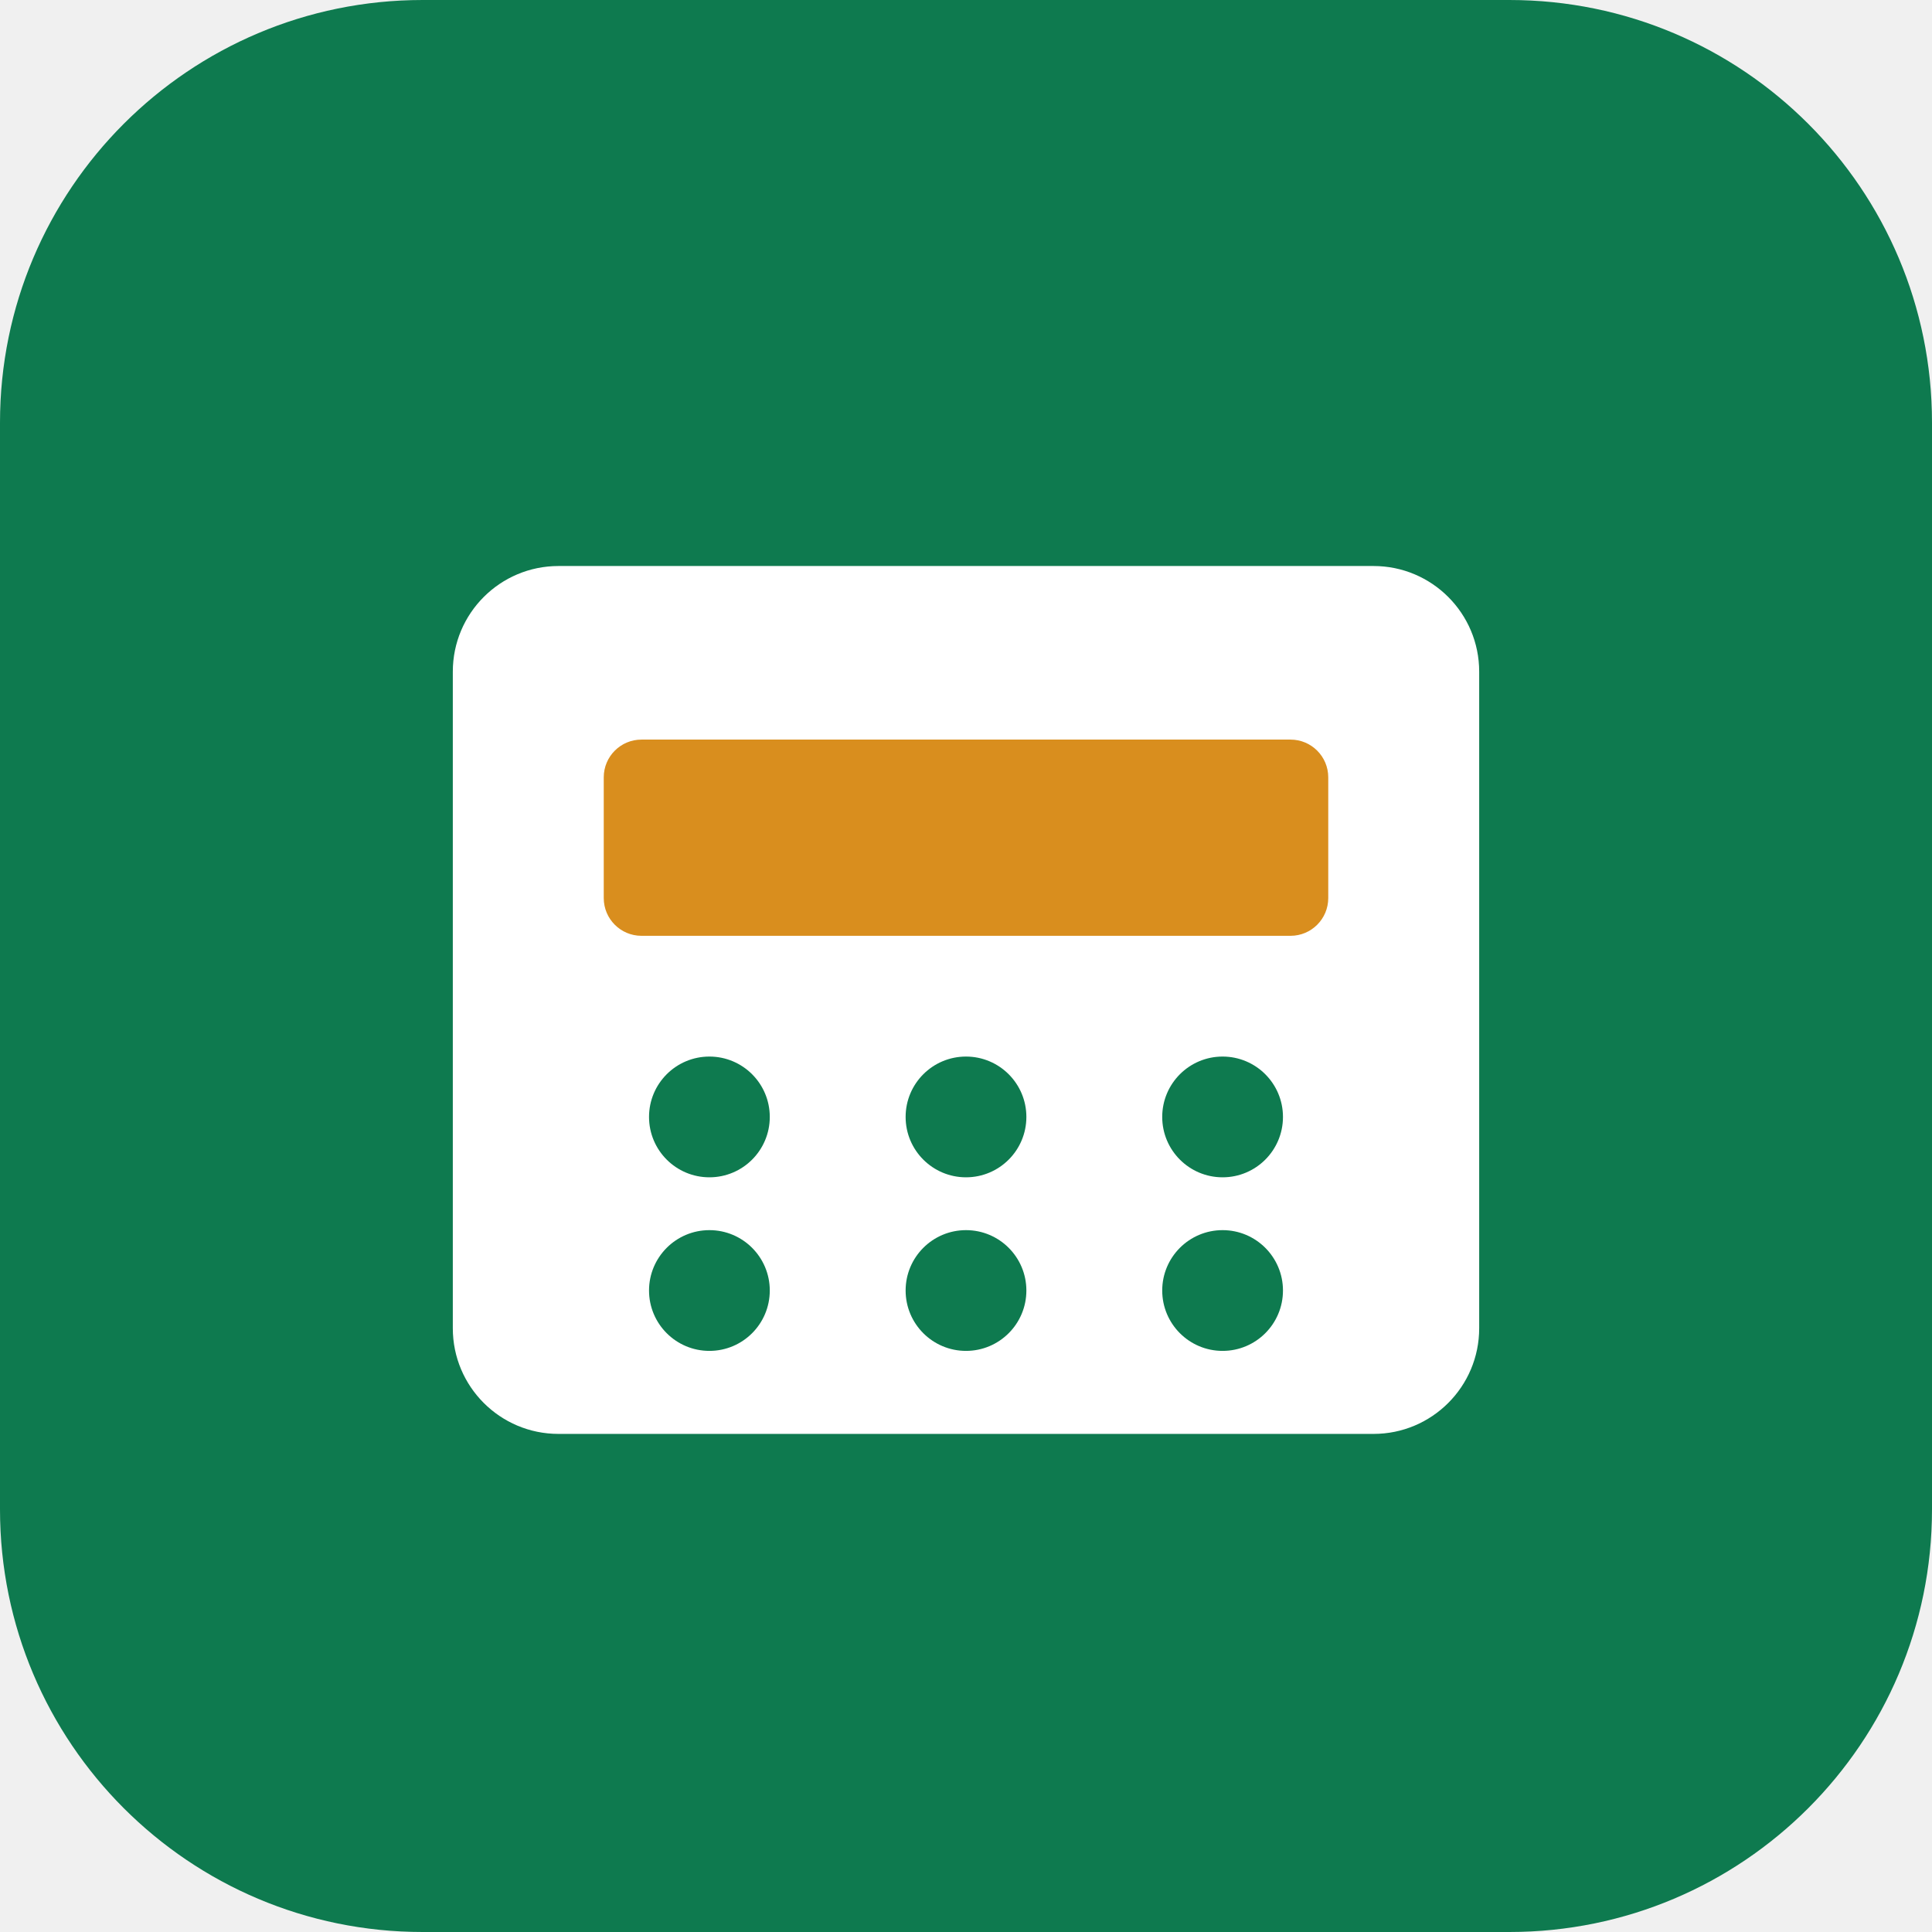
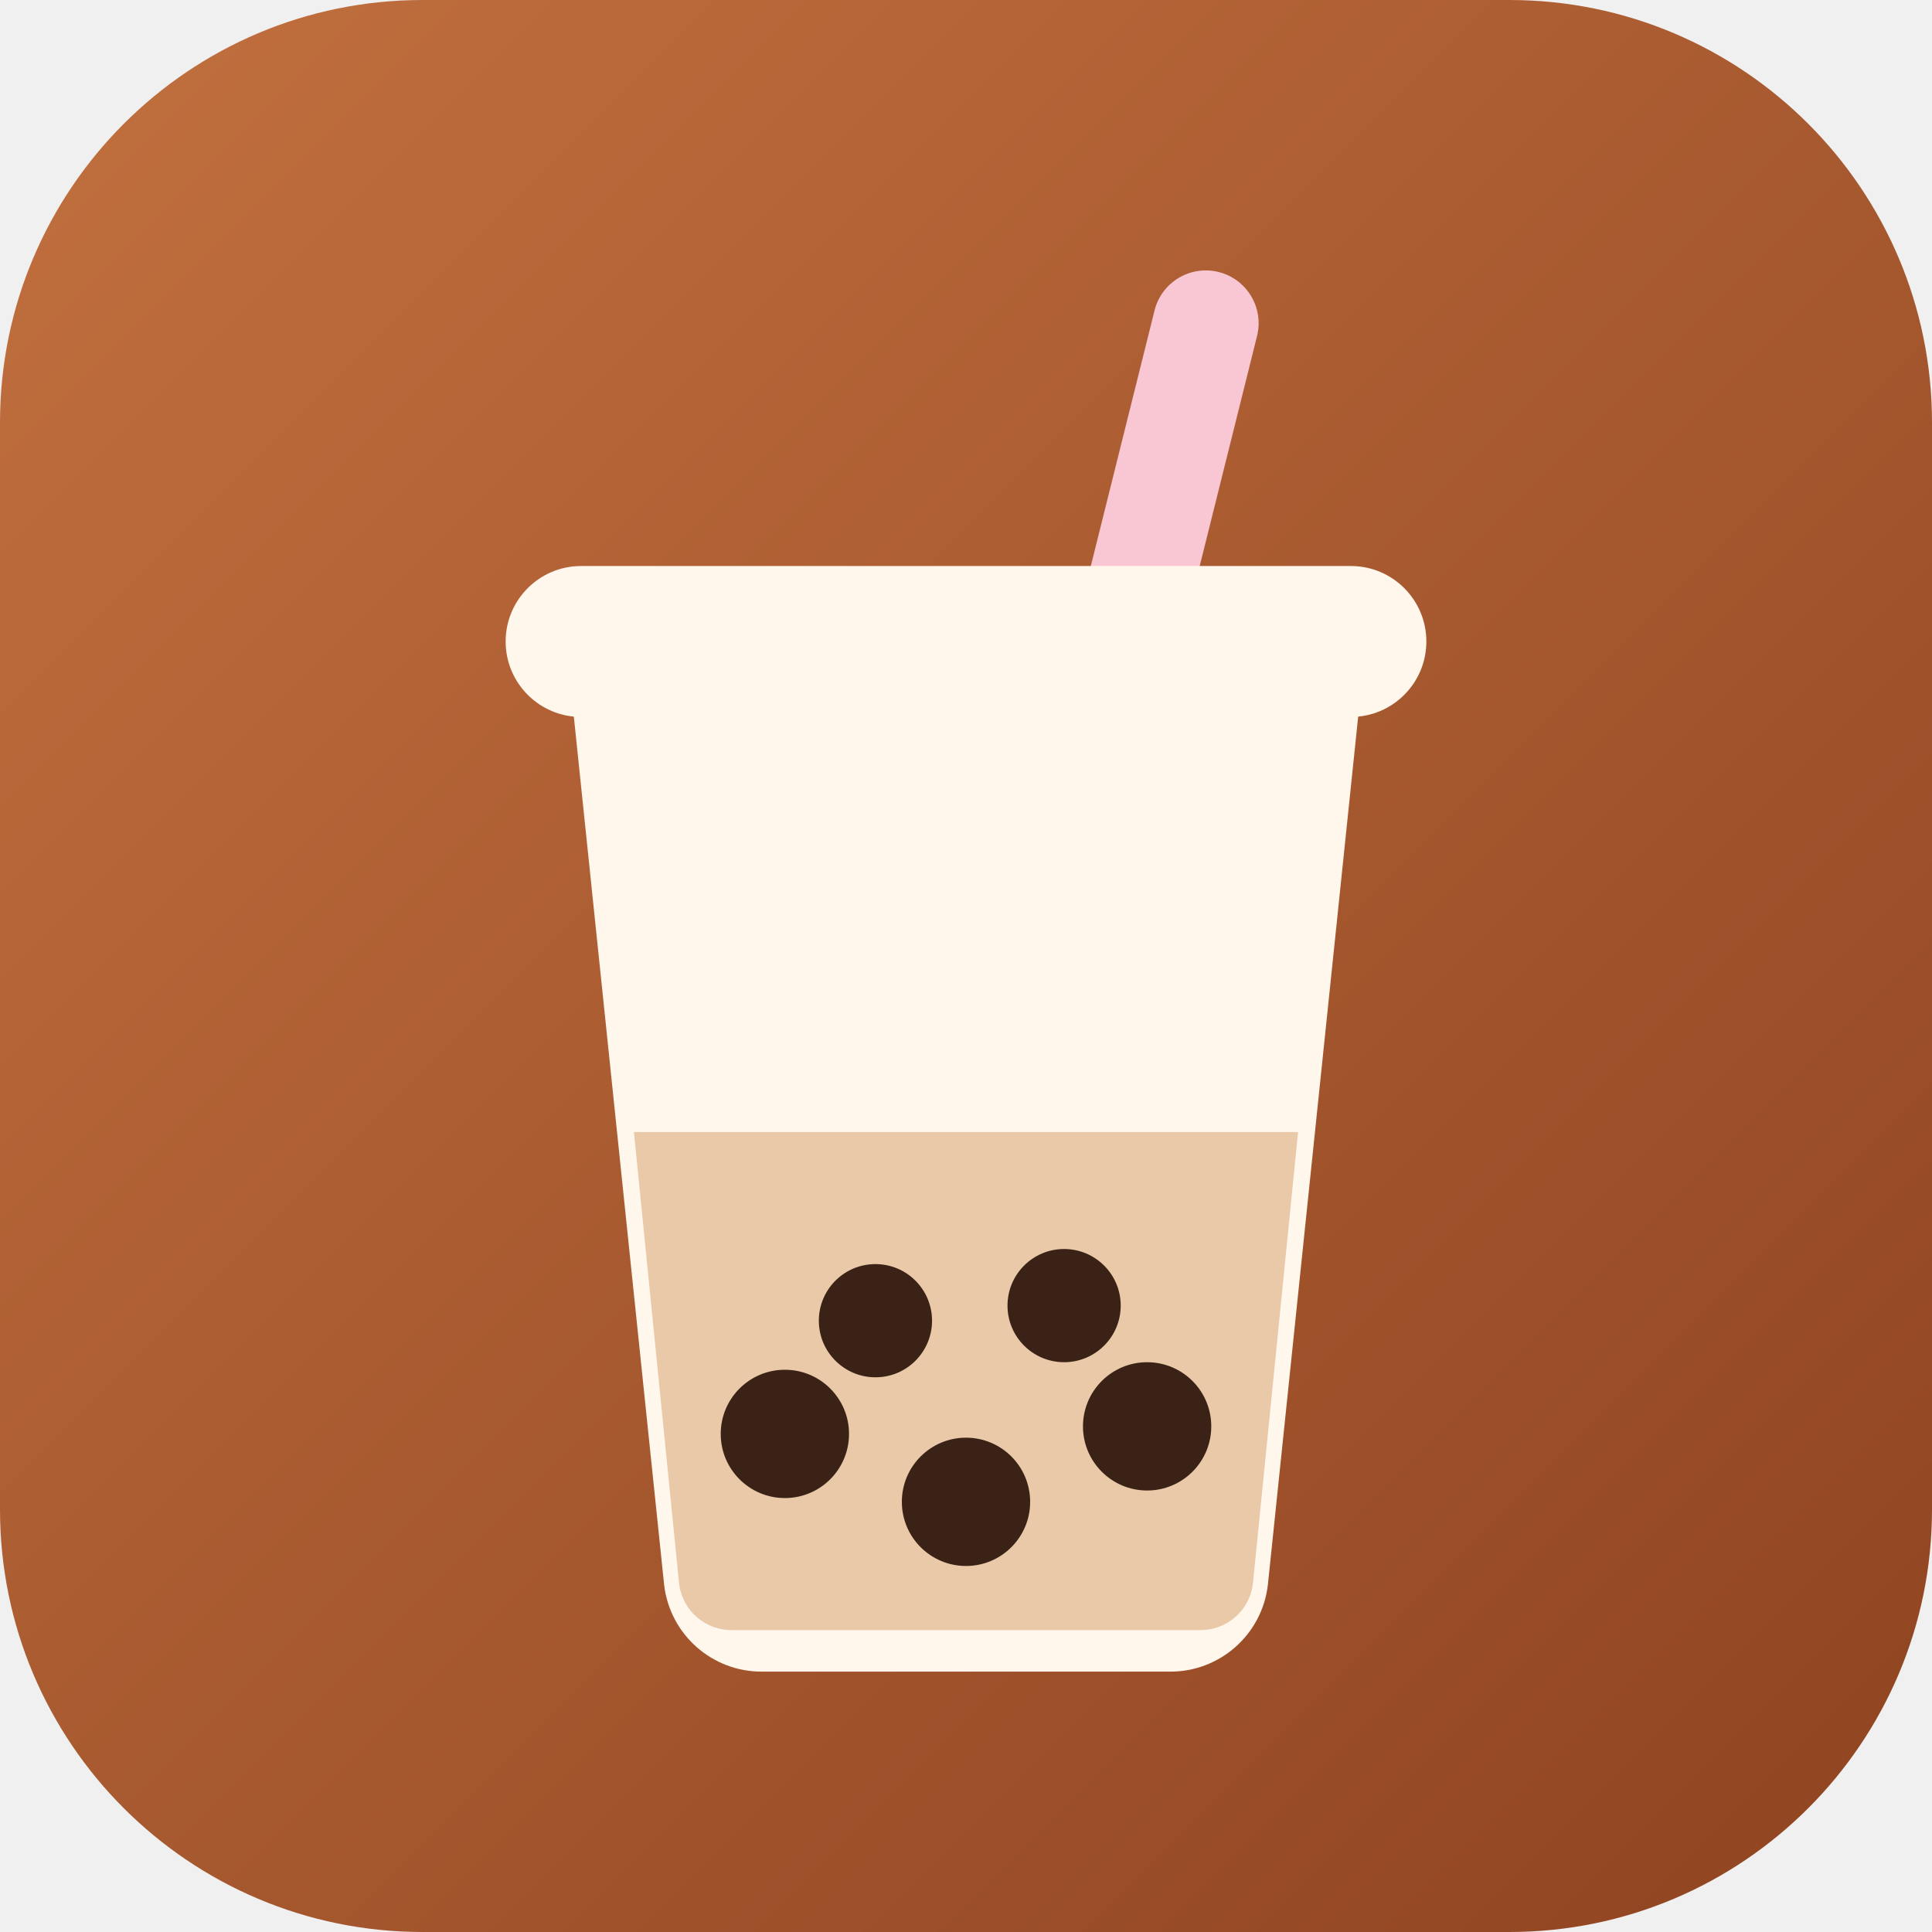
<svg xmlns="http://www.w3.org/2000/svg" viewBox="0 0 512 512">
-   <rect width="512" height="512" rx="112" fill="#0E7A4F" />
-   <rect x="120" y="150" width="272" height="230" rx="28" fill="#fff" />
-   <rect x="160" y="196" width="192" height="52" rx="10" fill="#D98E1E" />
-   <g fill="#0E7A4F">
-     <circle cx="188" cy="296" r="16" />
-     <circle cx="256" cy="296" r="16" />
-     <circle cx="324" cy="296" r="16" />
-     <circle cx="188" cy="342" r="16" />
-     <circle cx="256" cy="342" r="16" />
-     <circle cx="324" cy="342" r="16" />
+   <defs>
+     <linearGradient id="g" x1="0" y1="0" x2="1" y2="1">
+       <stop offset="0" stop-color="#C2703F" />
+       <stop offset="1" stop-color="#8E4320" />
+     </linearGradient>
+   </defs>
+   <rect width="512" height="512" rx="112" fill="url(#g)" />
+   <rect x="292" y="70" width="28" height="140" rx="14" transform="rotate(14 306 140)" fill="#F9C6D3" />
+   <path d="M150 170h212l-26 250a26 26 0 0 1-26 23H202a26 26 0 0 1-26-23z" fill="#FFF6EC" />
+   <rect x="134" y="150" width="244" height="40" rx="20" fill="#FFF6EC" />
+   <path d="M168 300h176l-12 120a14 14 0 0 1-14 12H194a14 14 0 0 1-14-12z" fill="#E9C9A8" />
+   <g fill="#3A2216">
+     <circle cx="208" cy="380" r="17" />
+     <circle cx="256" cy="398" r="17" />
+     <circle cx="304" cy="378" r="17" />
+     <circle cx="232" cy="350" r="15" />
+     <circle cx="282" cy="346" r="15" />
  </g>
</svg>
